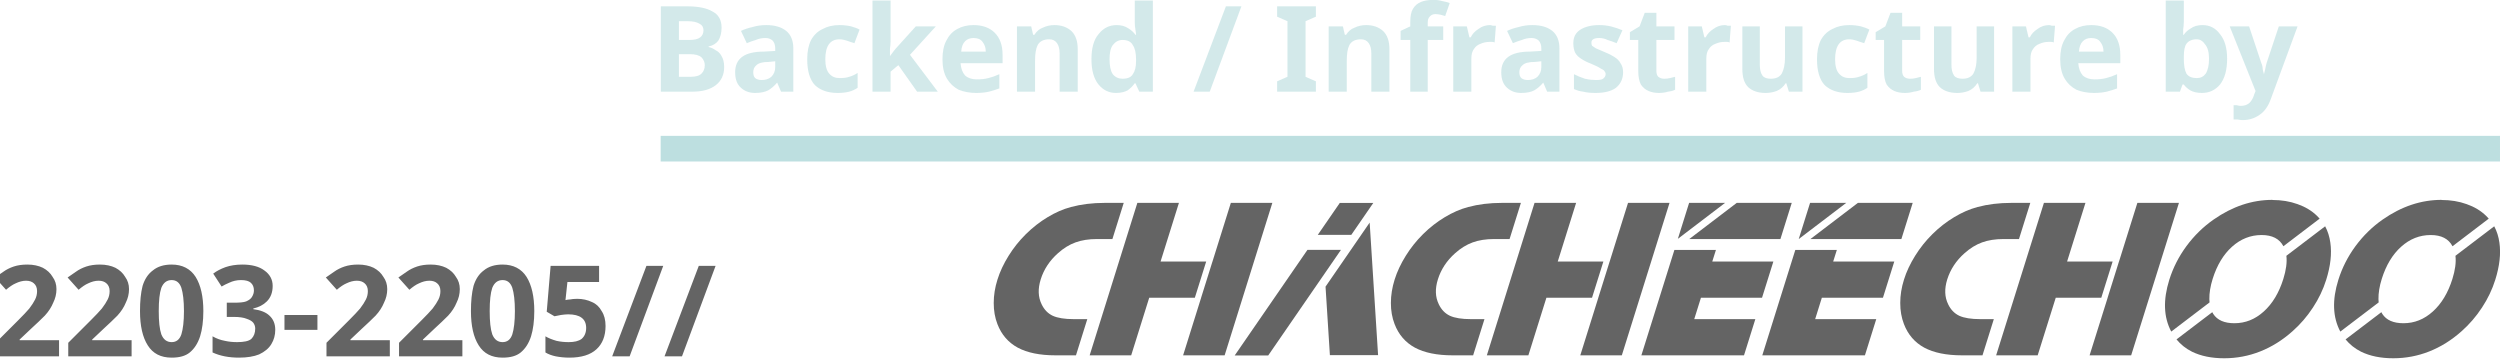
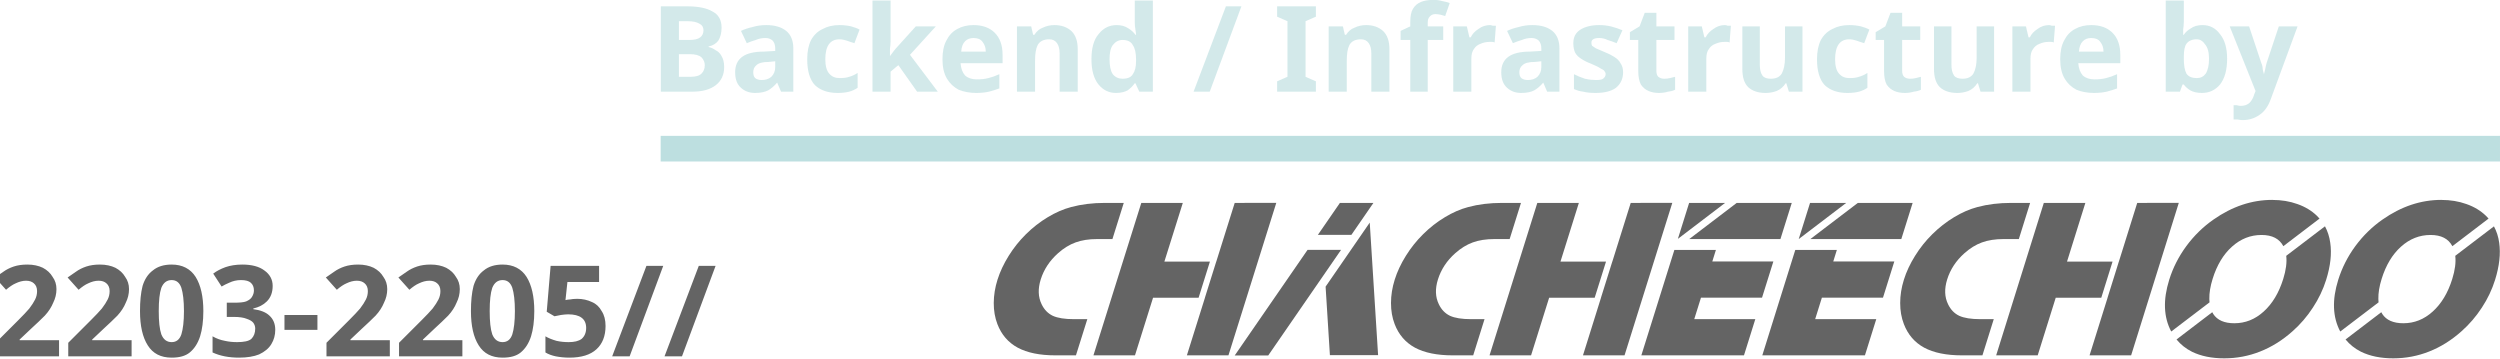
- <svg xmlns="http://www.w3.org/2000/svg" xmlns:xlink="http://www.w3.org/1999/xlink" width="228.413" height="32.739" viewBox="0 0 60.434 8.662" version="1.1" id="svg1" xml:space="preserve">
+ <svg xmlns="http://www.w3.org/2000/svg" width="228.413" height="32.739" viewBox="0 0 60.434 8.662" version="1.1" id="svg1" xml:space="preserve">
  <defs id="defs1" />
  <g id="layer1" transform="translate(96.50944,-98.42501)">
    <rect style="opacity:0.3;fill:#219398;fill-opacity:1;stroke-width:0.361;stroke-miterlimit:4.6;paint-order:markers fill stroke" id="rect87-2" width="44.463" height="0.62" x="-80.539" y="101.709" />
    <text xml:space="preserve" style="font-style:normal;font-variant:normal;font-weight:bold;font-stretch:normal;font-size:2.885px;line-height:100%;font-family:'Helvetica Now Micro';-inkscape-font-specification:'Helvetica Now Micro Bold';text-align:start;letter-spacing:0px;text-anchor:start;opacity:0.2;fill:#219398;fill-opacity:1;stroke-width:0.234;stroke-miterlimit:4.6;paint-order:markers fill stroke" x="-80.801" y="100.641" id="text93-8">
      <tspan id="tspan93-9" style="fill:#219398;fill-opacity:1;stroke-width:0.234" x="-80.801" y="100.641">Backend / Infrastructure by</tspan>
    </text>
    <text xml:space="preserve" style="font-style:normal;font-variant:normal;font-weight:bold;font-stretch:normal;font-size:3.064px;line-height:100%;font-family:'Helvetica Now Micro';-inkscape-font-specification:'Helvetica Now Micro Bold';text-align:end;letter-spacing:0px;text-anchor:end;fill:#646464;fill-opacity:1;stroke-width:0.248;stroke-miterlimit:4.6;paint-order:markers fill stroke" x="-96.739" y="107.038" id="text82-2">
      <tspan id="tspan82-9" style="text-align:start;text-anchor:start;stroke-width:0.248" x="-96.739" y="107.038">2203-2205//</tspan>
    </text>
-     <g id="g5" transform="translate(19.80549,-35.50553)" style="fill:#646464">
-       <path style="font-size:22.578px;line-height:125%;font-family:Stop;-inkscape-font-specification:Stop;text-align:end;letter-spacing:0px;text-anchor:end;fill:#646464;stroke:#ee111a;stroke-width:0;stroke-linecap:square;stroke-miterlimit:4.6;paint-order:markers fill stroke" d="m -72.916,139.973 -0.798,2.547 h 2.481 l 0.274,-0.875 h -1.477 l 0.162,-0.518 h 1.477 l 0.274,-0.875 h -1.477 l 0.088,-0.279 z" id="path330" />
-       <path style="font-size:22.578px;line-height:125%;font-family:Stop;-inkscape-font-specification:Stop;text-align:end;letter-spacing:0px;text-anchor:end;fill:#646464;stroke:#ee111a;stroke-width:0;stroke-linecap:square;stroke-miterlimit:4.6;paint-order:markers fill stroke" d="m -75.839,139.973 -0.798,2.547 h 2.481 l 0.274,-0.875 h -1.477 l 0.162,-0.518 h 1.477 l 0.274,-0.875 h -1.477 l 0.088,-0.279 z" id="path329" />
-       <path id="path328" style="font-size:22.578px;line-height:125%;font-family:Stop;-inkscape-font-specification:Stop;text-align:end;letter-spacing:0px;text-anchor:end;fill:#646464;stroke:#ee111a;stroke-width:0;stroke-linecap:square;stroke-miterlimit:4.6;paint-order:markers fill stroke" d="m -66.906,138.835 -1.155,3.685 h 1.004 l 0.437,-1.393 h 1.101 l 0.274,-0.874 h -1.101 l 0.444,-1.418 z m 2.259,0 -0.444,1.418 h -0.001 l -0.274,0.874 h 0.001 l -0.437,1.393 h 1.005 l 1.155,-3.685 z" />
-       <path style="font-size:22.578px;line-height:125%;font-family:Stop;-inkscape-font-specification:Stop;text-align:end;letter-spacing:0px;text-anchor:end;fill:#646464;stroke:#ee111a;stroke-width:0;stroke-linecap:square;stroke-miterlimit:4.6;paint-order:markers fill stroke" d="m -67.697,138.835 c -0.293,0 -0.565,0.033 -0.814,0.1 -0.189,0.05 -0.377,0.132 -0.566,0.246 -0.188,0.113 -0.364,0.25 -0.525,0.41 -0.159,0.157 -0.298,0.331 -0.418,0.524 -0.119,0.191 -0.209,0.382 -0.269,0.575 -0.06,0.191 -0.09,0.379 -0.09,0.564 -4.75e-4,0.185 0.029,0.355 0.089,0.51 0.098,0.256 0.262,0.445 0.491,0.57 0.231,0.124 0.535,0.186 0.911,0.186 h 0.497 l 0.274,-0.875 h -0.329 c -0.218,0 -0.387,-0.027 -0.506,-0.081 -0.117,-0.056 -0.207,-0.148 -0.269,-0.278 -0.086,-0.175 -0.093,-0.375 -0.022,-0.602 0.076,-0.241 0.214,-0.452 0.417,-0.632 0.135,-0.121 0.277,-0.208 0.425,-0.262 0.148,-0.054 0.321,-0.081 0.519,-0.081 h 0.373 l 0.274,-0.875 z" id="path327" />
-       <path style="font-size:22.578px;line-height:125%;font-family:Stop;-inkscape-font-specification:Stop;text-align:end;letter-spacing:0px;text-anchor:end;fill:#646464;stroke:#ee111a;stroke-width:0;stroke-linecap:square;stroke-miterlimit:4.6;paint-order:markers fill stroke" d="m -71.403,138.835 -1.149,0.875 h 2.2 l 0.274,-0.875 z" id="path326" />
-       <path style="font-size:22.578px;line-height:125%;font-family:Stop;-inkscape-font-specification:Stop;text-align:end;letter-spacing:0px;text-anchor:end;fill:#646464;stroke:#ee111a;stroke-width:0;stroke-linecap:square;stroke-miterlimit:4.6;paint-order:markers fill stroke" d="m -72.559,138.835 -0.274,0.874 1.148,-0.874 z" id="path325" />
-       <path style="font-size:22.578px;line-height:125%;font-family:Stop;-inkscape-font-specification:Stop;text-align:end;letter-spacing:0px;text-anchor:end;fill:#646464;stroke:#ee111a;stroke-width:0;stroke-linecap:square;stroke-miterlimit:4.6;paint-order:markers fill stroke" d="m -74.332,138.835 -1.149,0.875 h 2.205 l 0.274,-0.875 z" id="path324" />
-       <path style="font-size:22.578px;line-height:125%;font-family:Stop;-inkscape-font-specification:Stop;text-align:end;letter-spacing:0px;text-anchor:end;fill:#646464;stroke:#ee111a;stroke-width:0;stroke-linecap:square;stroke-miterlimit:4.6;paint-order:markers fill stroke" d="m -75.483,138.835 -0.272,0.869 1.141,-0.869 z" id="path323" />
-       <path style="font-size:22.578px;line-height:125%;font-family:Stop;-inkscape-font-specification:Stop;text-align:end;letter-spacing:0px;text-anchor:end;fill:#646464;stroke:#ee111a;stroke-width:0;stroke-linecap:square;stroke-miterlimit:4.6;paint-order:markers fill stroke" d="m -80.01,138.835 c -0.293,0 -0.565,0.033 -0.814,0.1 -0.189,0.05 -0.377,0.132 -0.566,0.246 -0.188,0.113 -0.364,0.25 -0.525,0.41 -0.159,0.157 -0.298,0.331 -0.418,0.524 -0.119,0.191 -0.209,0.382 -0.269,0.575 -0.06,0.191 -0.09,0.379 -0.09,0.564 -4.32e-4,0.185 0.029,0.355 0.089,0.51 0.098,0.256 0.262,0.445 0.491,0.57 0.231,0.124 0.535,0.186 0.911,0.186 h 0.497 l 0.274,-0.875 h -0.329 c -0.218,0 -0.387,-0.027 -0.506,-0.081 -0.118,-0.056 -0.207,-0.148 -0.269,-0.278 -0.086,-0.175 -0.093,-0.375 -0.022,-0.602 0.075,-0.241 0.214,-0.452 0.416,-0.632 0.135,-0.121 0.277,-0.208 0.425,-0.262 0.148,-0.054 0.321,-0.081 0.519,-0.081 h 0.373 l 0.274,-0.875 z" id="path321" />
-       <path id="path320" style="font-size:22.578px;line-height:125%;font-family:Stop;-inkscape-font-specification:Stop;text-align:end;letter-spacing:0px;text-anchor:end;fill:#646464;stroke:#ee111a;stroke-width:0;stroke-linecap:square;stroke-miterlimit:4.6;paint-order:markers fill stroke" d="m -88.821,138.835 -1.153,3.685 h 1.004 l 0.436,-1.393 h 10e-4 1.102 l 0.274,-0.874 h -1.102 -0.001 l 0.444,-1.418 z m 2.26,0 -0.444,1.418 h -5.17e-4 l -0.274,0.874 h 5.17e-4 l -0.436,1.393 h 1.004 l 1.153,-3.685 z" />
-       <path style="font-size:22.578px;line-height:125%;font-family:Stop;-inkscape-font-specification:Stop;text-align:end;letter-spacing:0px;text-anchor:end;fill:#646464;stroke:#ee111a;stroke-width:0;stroke-linecap:square;stroke-miterlimit:4.6;paint-order:markers fill stroke" d="m -89.612,138.835 c -0.293,0 -0.565,0.033 -0.814,0.1 -0.189,0.05 -0.377,0.132 -0.565,0.246 -0.188,0.113 -0.363,0.25 -0.525,0.41 -0.159,0.157 -0.298,0.331 -0.418,0.524 -0.119,0.191 -0.209,0.382 -0.269,0.575 -0.06,0.191 -0.09,0.379 -0.09,0.564 -3.99e-4,0.185 0.029,0.355 0.089,0.51 0.098,0.256 0.262,0.445 0.491,0.57 0.231,0.124 0.535,0.186 0.911,0.186 h 0.497 l 0.274,-0.875 h -0.329 c -0.218,0 -0.387,-0.027 -0.506,-0.081 -0.118,-0.056 -0.207,-0.148 -0.269,-0.278 -0.086,-0.175 -0.093,-0.375 -0.022,-0.602 0.075,-0.241 0.214,-0.452 0.416,-0.632 0.135,-0.121 0.276,-0.208 0.425,-0.262 0.148,-0.054 0.321,-0.081 0.519,-0.081 h 0.373 l 0.274,-0.875 z" id="path319" />
-       <path id="path318" style="font-size:22.578px;line-height:125%;font-family:Stop;-inkscape-font-specification:Stop;text-align:end;letter-spacing:0px;text-anchor:end;fill:#646464;stroke:#ee111a;stroke-width:0;stroke-linecap:square;stroke-miterlimit:4.6;paint-order:markers fill stroke" d="m -57.293,138.762 c -0.495,0 -0.969,0.158 -1.423,0.475 -0.251,0.175 -0.47,0.389 -0.658,0.643 -0.185,0.252 -0.323,0.523 -0.414,0.813 -0.153,0.489 -0.138,0.906 0.047,1.253 l 0.927,-0.705 c -0.003,-0.026 -0.004,-0.053 -0.005,-0.08 -0.002,-0.148 0.024,-0.31 0.08,-0.489 0.104,-0.331 0.26,-0.59 0.468,-0.777 0.21,-0.189 0.449,-0.283 0.715,-0.283 0.256,0 0.432,0.09 0.527,0.271 l 0.876,-0.667 c -0.02,-0.023 -0.042,-0.046 -0.064,-0.068 -0.125,-0.122 -0.282,-0.217 -0.47,-0.283 -0.186,-0.067 -0.388,-0.1 -0.606,-0.1 z m 1.271,0.64 -0.936,0.712 c 0.019,0.157 -0.006,0.344 -0.074,0.561 -0.105,0.335 -0.263,0.597 -0.473,0.786 -0.209,0.189 -0.445,0.283 -0.71,0.283 -0.243,0 -0.413,-0.075 -0.51,-0.224 -0.009,-0.014 -0.017,-0.028 -0.024,-0.043 l -0.865,0.658 c 0.101,0.123 0.225,0.222 0.374,0.297 0.217,0.106 0.476,0.159 0.779,0.159 0.302,0 0.592,-0.055 0.87,-0.165 0.279,-0.11 0.54,-0.273 0.782,-0.489 0.189,-0.167 0.353,-0.358 0.493,-0.572 0.141,-0.214 0.248,-0.438 0.321,-0.672 0.105,-0.335 0.138,-0.633 0.1,-0.896 -0.02,-0.146 -0.062,-0.278 -0.126,-0.397 z" />
-       <path id="text22" style="font-size:22.578px;line-height:125%;font-family:Stop;-inkscape-font-specification:Stop;text-align:end;letter-spacing:0px;text-anchor:end;fill:#646464;stroke:#ee111a;stroke-width:0;stroke-linecap:square;stroke-miterlimit:4.6;paint-order:markers fill stroke" d="m -61.38,138.762 c -0.495,0 -0.969,0.158 -1.423,0.475 -0.251,0.175 -0.47,0.389 -0.658,0.643 -0.185,0.252 -0.323,0.523 -0.414,0.813 -0.153,0.489 -0.138,0.906 0.047,1.253 l 0.926,-0.705 c -1e-6,-2e-5 1.9e-5,-4e-5 1.9e-5,-6e-5 -0.003,-0.026 -0.004,-0.053 -0.005,-0.08 -0.002,-0.148 0.024,-0.31 0.08,-0.489 0.104,-0.331 0.26,-0.59 0.468,-0.777 0.21,-0.189 0.449,-0.283 0.715,-0.283 0.256,0 0.432,0.09 0.527,0.271 l 0.876,-0.667 c -0.02,-0.023 -0.042,-0.046 -0.064,-0.068 -0.125,-0.122 -0.282,-0.217 -0.47,-0.283 -0.186,-0.067 -0.388,-0.1 -0.606,-0.1 z m 1.271,0.64 -0.936,0.712 c 2e-6,2e-5 -1.9e-5,4e-5 -1.9e-5,6e-5 0.019,0.157 -0.006,0.344 -0.074,0.561 -0.105,0.335 -0.263,0.597 -0.473,0.786 -0.209,0.189 -0.445,0.283 -0.71,0.283 -0.243,0 -0.413,-0.075 -0.51,-0.224 -0.009,-0.014 -0.017,-0.028 -0.024,-0.043 l -0.865,0.658 c 8e-6,1e-5 -2.5e-5,5e-5 -1.8e-5,6e-5 0.101,0.123 0.225,0.222 0.374,0.297 0.217,0.106 0.476,0.159 0.779,0.159 0.302,0 0.592,-0.055 0.87,-0.165 0.279,-0.11 0.54,-0.273 0.782,-0.489 0.189,-0.167 0.353,-0.358 0.493,-0.572 0.141,-0.214 0.248,-0.438 0.321,-0.672 0.105,-0.335 0.138,-0.633 0.1,-0.896 -0.02,-0.146 -0.062,-0.278 -0.126,-0.397 z" />
-       <g id="g304" transform="matrix(0.1159147,0,0,0.1159147,-97.14629,44.60963)" style="fill:#646464">
-         <path id="rect249" style="fill:#646464;stroke:#ee111a;stroke-width:0;stroke-linecap:square;stroke-miterlimit:4.6;paint-order:markers fill stroke" d="m 120.269,816.994 -9.202,13.357 0.908,14.284 h 10.05 z" />
-         <path id="rect250" style="fill:#646464;stroke:#ee111a;stroke-width:0;stroke-linecap:square;stroke-miterlimit:4.6;paint-order:markers fill stroke" d="m 114.043,812.888 -4.596,6.671 h 6.989 l 4.596,-6.671 z m -6.745,9.791 -15.174,22.025 h 6.989 l 15.174,-22.025 z" />
-       </g>
-       <use x="0" y="0" xlink:href="#path320" id="use4" transform="translate(9.601436)" style="fill:#646464" />
+     <g id="g1">
+       <path style="font-size:22.578px;line-height:125%;font-family:Stop;-inkscape-font-specification:Stop;text-align:end;letter-spacing:0px;text-anchor:end;fill:#646464;stroke:#ee111a;stroke-width:0;stroke-linecap:square;stroke-miterlimit:4.6;paint-order:markers fill stroke" d="m -53.111,104.467 -0.797,2.547 h 2.481 l 0.274,-0.875 h -1.477 l 0.162,-0.518 h 1.477 l 0.274,-0.875 h -1.476 l 0.087,-0.279 z" id="path330" />
+       <path style="font-size:22.578px;line-height:125%;font-family:Stop;-inkscape-font-specification:Stop;text-align:end;letter-spacing:0px;text-anchor:end;fill:#646464;stroke:#ee111a;stroke-width:0;stroke-linecap:square;stroke-miterlimit:4.6;paint-order:markers fill stroke" d="m -56.034,104.467 -0.798,2.547 h 2.481 l 0.274,-0.875 h -1.476 l 0.162,-0.518 h 1.476 l 0.274,-0.875 h -1.476 l 0.087,-0.279 z" id="path329" />
+       <path id="path328" style="font-size:22.578px;line-height:125%;font-family:Stop;-inkscape-font-specification:Stop;text-align:end;letter-spacing:0px;text-anchor:end;fill:#646464;stroke:#ee111a;stroke-width:0;stroke-linecap:square;stroke-miterlimit:4.6;paint-order:markers fill stroke" d="m -47.103,103.33 -1.152,3.685 h 1.004 l 0.436,-1.393 h 1.101 l 0.273,-0.874 h -1.101 l 0.443,-1.417 z m 2.258,0 -0.443,1.417 h -0.001 l -0.273,0.874 h 10e-4 l -0.436,1.393 h 1.005 l 1.152,-3.685 z" />
+       <path id="path328-3" style="font-size:22.578px;line-height:125%;font-family:Stop;-inkscape-font-specification:Stop;text-align:end;letter-spacing:0px;text-anchor:end;fill:#646464;stroke:#ee111a;stroke-width:0;stroke-linecap:square;stroke-miterlimit:4.6;paint-order:markers fill stroke" d="m -59.347,103.33 -1.155,3.685 h 1.004 l 0.437,-1.393 h 1.101 l 0.274,-0.874 h -1.101 l 0.444,-1.417 z m 2.258,0 -0.444,1.417 h -10e-4 l -0.274,0.874 h 10e-4 l -0.436,1.393 h 1.005 l 1.154,-3.685 z" />
+       <path style="font-size:22.578px;line-height:125%;font-family:Stop;-inkscape-font-specification:Stop;text-align:end;letter-spacing:0px;text-anchor:end;fill:#646464;stroke:#ee111a;stroke-width:0;stroke-linecap:square;stroke-miterlimit:4.6;paint-order:markers fill stroke" d="m -47.894,103.33 c -0.293,0 -0.565,0.033 -0.814,0.1 -0.188,0.05 -0.377,0.132 -0.565,0.246 -0.188,0.113 -0.363,0.25 -0.525,0.41 -0.159,0.157 -0.298,0.331 -0.418,0.524 -0.119,0.191 -0.209,0.382 -0.269,0.575 -0.06,0.191 -0.09,0.379 -0.09,0.564 -4.09e-4,0.185 0.029,0.355 0.089,0.51 0.098,0.256 0.262,0.445 0.491,0.57 0.231,0.124 0.535,0.186 0.911,0.186 h 0.497 l 0.274,-0.875 h -0.329 c -0.218,0 -0.387,-0.027 -0.506,-0.081 -0.118,-0.056 -0.207,-0.149 -0.269,-0.278 -0.086,-0.175 -0.093,-0.375 -0.022,-0.602 0.075,-0.241 0.214,-0.452 0.416,-0.632 0.135,-0.121 0.276,-0.208 0.425,-0.262 0.148,-0.054 0.321,-0.081 0.519,-0.081 h 0.372 l 0.273,-0.874 z" id="path327" />
+       <path style="font-size:22.578px;line-height:125%;font-family:Stop;-inkscape-font-specification:Stop;text-align:end;letter-spacing:0px;text-anchor:end;fill:#646464;stroke:#ee111a;stroke-width:0;stroke-linecap:square;stroke-miterlimit:4.6;paint-order:markers fill stroke" d="m -51.599,103.33 -1.148,0.874 h 2.199 l 0.274,-0.874 z" id="path326" />
+       <path style="font-size:22.578px;line-height:125%;font-family:Stop;-inkscape-font-specification:Stop;text-align:end;letter-spacing:0px;text-anchor:end;fill:#646464;stroke:#ee111a;stroke-width:0;stroke-linecap:square;stroke-miterlimit:4.6;paint-order:markers fill stroke" d="m -52.754,103.33 -0.274,0.874 1.148,-0.874 z" id="path325" />
+       <path style="font-size:22.578px;line-height:125%;font-family:Stop;-inkscape-font-specification:Stop;text-align:end;letter-spacing:0px;text-anchor:end;fill:#646464;stroke:#ee111a;stroke-width:0;stroke-linecap:square;stroke-miterlimit:4.6;paint-order:markers fill stroke" d="m -54.527,103.33 -1.148,0.874 h 2.205 l 0.274,-0.874 z" id="path324" />
+       <path style="font-size:22.578px;line-height:125%;font-family:Stop;-inkscape-font-specification:Stop;text-align:end;letter-spacing:0px;text-anchor:end;fill:#646464;stroke:#ee111a;stroke-width:0;stroke-linecap:square;stroke-miterlimit:4.6;paint-order:markers fill stroke" d="m -55.677,103.33 -0.272,0.869 1.141,-0.869 z" id="path323" />
+       <path style="font-size:22.578px;line-height:125%;font-family:Stop;-inkscape-font-specification:Stop;text-align:end;letter-spacing:0px;text-anchor:end;fill:#646464;stroke:#ee111a;stroke-width:0;stroke-linecap:square;stroke-miterlimit:4.6;paint-order:markers fill stroke" d="m -60.203,103.33 c -0.293,0 -0.565,0.033 -0.814,0.1 -0.189,0.05 -0.377,0.132 -0.565,0.246 -0.188,0.113 -0.364,0.25 -0.525,0.41 -0.159,0.157 -0.298,0.331 -0.418,0.524 -0.119,0.191 -0.209,0.382 -0.269,0.575 -0.06,0.191 -0.09,0.379 -0.09,0.564 -5.31e-4,0.185 0.029,0.355 0.088,0.51 0.098,0.256 0.262,0.445 0.491,0.57 0.231,0.124 0.535,0.186 0.911,0.186 h 0.497 l 0.274,-0.875 h -0.329 c -0.218,0 -0.387,-0.027 -0.506,-0.081 -0.117,-0.056 -0.207,-0.149 -0.269,-0.278 -0.086,-0.175 -0.093,-0.375 -0.022,-0.602 0.076,-0.241 0.214,-0.452 0.417,-0.632 0.135,-0.121 0.277,-0.208 0.425,-0.262 0.148,-0.054 0.321,-0.081 0.519,-0.081 h 0.372 l 0.274,-0.874 z" id="path321" />
+       <path style="font-size:22.578px;line-height:125%;font-family:Stop;-inkscape-font-specification:Stop;text-align:end;letter-spacing:0px;text-anchor:end;fill:#646464;stroke:#ee111a;stroke-width:0;stroke-linecap:square;stroke-miterlimit:4.6;paint-order:markers fill stroke" d="m -69.802,103.33 c -0.293,0 -0.565,0.033 -0.814,0.1 -0.189,0.05 -0.377,0.132 -0.566,0.246 -0.189,0.113 -0.364,0.25 -0.526,0.41 -0.159,0.157 -0.298,0.331 -0.418,0.524 -0.119,0.191 -0.209,0.382 -0.27,0.575 -0.06,0.191 -0.09,0.379 -0.091,0.564 -6.27e-4,0.185 0.029,0.355 0.088,0.51 0.098,0.256 0.261,0.445 0.491,0.57 0.231,0.124 0.534,0.186 0.911,0.186 h 0.497 l 0.275,-0.875 h -0.329 c -0.218,0 -0.387,-0.027 -0.506,-0.081 -0.117,-0.056 -0.207,-0.149 -0.269,-0.278 -0.086,-0.175 -0.093,-0.375 -0.022,-0.602 0.076,-0.241 0.215,-0.452 0.417,-0.632 0.135,-0.121 0.277,-0.208 0.425,-0.262 0.148,-0.054 0.321,-0.081 0.519,-0.081 h 0.372 l 0.274,-0.874 z" id="path319" />
+       <path id="path318" style="font-size:22.578px;line-height:125%;font-family:Stop;-inkscape-font-specification:Stop;text-align:end;letter-spacing:0px;text-anchor:end;fill:#646464;stroke:#ee111a;stroke-width:0;stroke-linecap:square;stroke-miterlimit:4.6;paint-order:markers fill stroke" d="m -37.493,103.257 c -0.495,0 -0.969,0.158 -1.422,0.475 -0.251,0.175 -0.47,0.389 -0.657,0.642 -0.185,0.252 -0.322,0.523 -0.413,0.812 -0.153,0.489 -0.137,0.906 0.048,1.253 l 0.926,-0.705 c -0.003,-0.026 -0.004,-0.053 -0.005,-0.08 -0.003,-0.148 0.024,-0.31 0.08,-0.489 0.103,-0.331 0.259,-0.59 0.467,-0.777 0.21,-0.189 0.448,-0.283 0.715,-0.283 0.256,0 0.432,0.09 0.527,0.271 l 0.875,-0.667 c -0.02,-0.023 -0.042,-0.046 -0.064,-0.068 -0.126,-0.122 -0.282,-0.217 -0.47,-0.283 -0.186,-0.067 -0.388,-0.1 -0.606,-0.1 z m 1.271,0.64 -0.935,0.712 c 0.019,0.157 -0.005,0.344 -0.073,0.561 -0.104,0.335 -0.262,0.597 -0.472,0.786 -0.208,0.189 -0.445,0.283 -0.709,0.283 -0.243,0 -0.413,-0.075 -0.51,-0.224 -0.009,-0.014 -0.017,-0.028 -0.024,-0.043 l -0.864,0.659 c 0.101,0.123 0.225,0.222 0.374,0.297 0.217,0.106 0.477,0.159 0.779,0.159 0.302,0 0.592,-0.055 0.869,-0.165 0.279,-0.11 0.539,-0.273 0.781,-0.489 0.189,-0.167 0.353,-0.358 0.492,-0.572 0.141,-0.214 0.247,-0.438 0.32,-0.672 0.104,-0.335 0.137,-0.633 0.099,-0.896 -0.02,-0.146 -0.063,-0.278 -0.127,-0.397 z" />
+       <path id="text22" style="font-size:22.578px;line-height:125%;font-family:Stop;-inkscape-font-specification:Stop;text-align:end;letter-spacing:0px;text-anchor:end;fill:#646464;stroke:#ee111a;stroke-width:0;stroke-linecap:square;stroke-miterlimit:4.6;paint-order:markers fill stroke" d="m -41.579,103.257 c -0.495,0 -0.969,0.158 -1.422,0.475 -0.251,0.175 -0.47,0.389 -0.657,0.642 -0.185,0.252 -0.323,0.523 -0.413,0.812 -0.153,0.489 -0.137,0.906 0.048,1.253 l 0.926,-0.705 c -1e-6,-2e-5 1.9e-5,-4e-5 1.8e-5,-6e-5 -0.003,-0.026 -0.004,-0.053 -0.005,-0.08 -0.003,-0.148 0.024,-0.31 0.08,-0.489 0.103,-0.331 0.259,-0.59 0.467,-0.777 0.21,-0.189 0.448,-0.283 0.715,-0.283 0.256,0 0.432,0.09 0.527,0.271 l 0.875,-0.667 c -0.02,-0.023 -0.042,-0.046 -0.064,-0.068 -0.126,-0.122 -0.282,-0.217 -0.47,-0.283 -0.186,-0.067 -0.388,-0.1 -0.606,-0.1 z m 1.271,0.64 -0.935,0.712 c 2e-6,2e-5 -1.9e-5,4e-5 -1.8e-5,6e-5 0.019,0.157 -0.005,0.344 -0.073,0.561 -0.105,0.335 -0.262,0.597 -0.472,0.786 -0.208,0.189 -0.445,0.283 -0.709,0.283 -0.243,0 -0.413,-0.075 -0.51,-0.224 -0.009,-0.014 -0.017,-0.028 -0.024,-0.043 l -0.864,0.659 c 8e-6,10e-6 -2.6e-5,5e-5 -1.9e-5,6e-5 0.101,0.123 0.225,0.222 0.374,0.297 0.217,0.106 0.477,0.159 0.779,0.159 0.302,0 0.592,-0.055 0.869,-0.165 0.279,-0.11 0.54,-0.273 0.782,-0.489 0.189,-0.167 0.353,-0.358 0.492,-0.572 0.141,-0.214 0.248,-0.438 0.321,-0.672 0.105,-0.335 0.138,-0.633 0.099,-0.896 -0.02,-0.146 -0.063,-0.278 -0.127,-0.397 z" />
+       <path id="rect249" style="fill:#646464;stroke:#ee111a;stroke-width:0;stroke-linecap:square;stroke-miterlimit:4.6;paint-order:markers fill stroke" d="m -64.119,103.33 -0.533,0.773 h 0.81 l 0.533,-0.773 z m 0.721,0.476 -1.067,1.548 0.104,1.656 h 1.165 z m -1.503,0.659 -1.761,2.553 h 0.81 l 1.761,-2.553 z" />
+       <path id="path328-3-1" style="font-size:22.578px;line-height:125%;font-family:Stop;-inkscape-font-specification:Stop;text-align:end;letter-spacing:0px;text-anchor:end;fill:#646464;stroke:#ee111a;stroke-width:0;stroke-linecap:square;stroke-miterlimit:4.6;paint-order:markers fill stroke" d="m -68.92,103.33 -1.157,3.685 h 1.004 l 0.437,-1.393 h 1.101 l 0.274,-0.874 h -1.101 l 0.445,-1.417 z m 2.258,0 -0.445,1.417 h -9.99e-4 l -0.274,0.874 h 0.001 l -0.437,1.393 h 1.005 l 1.156,-3.685 z" />
    </g>
  </g>
</svg>
